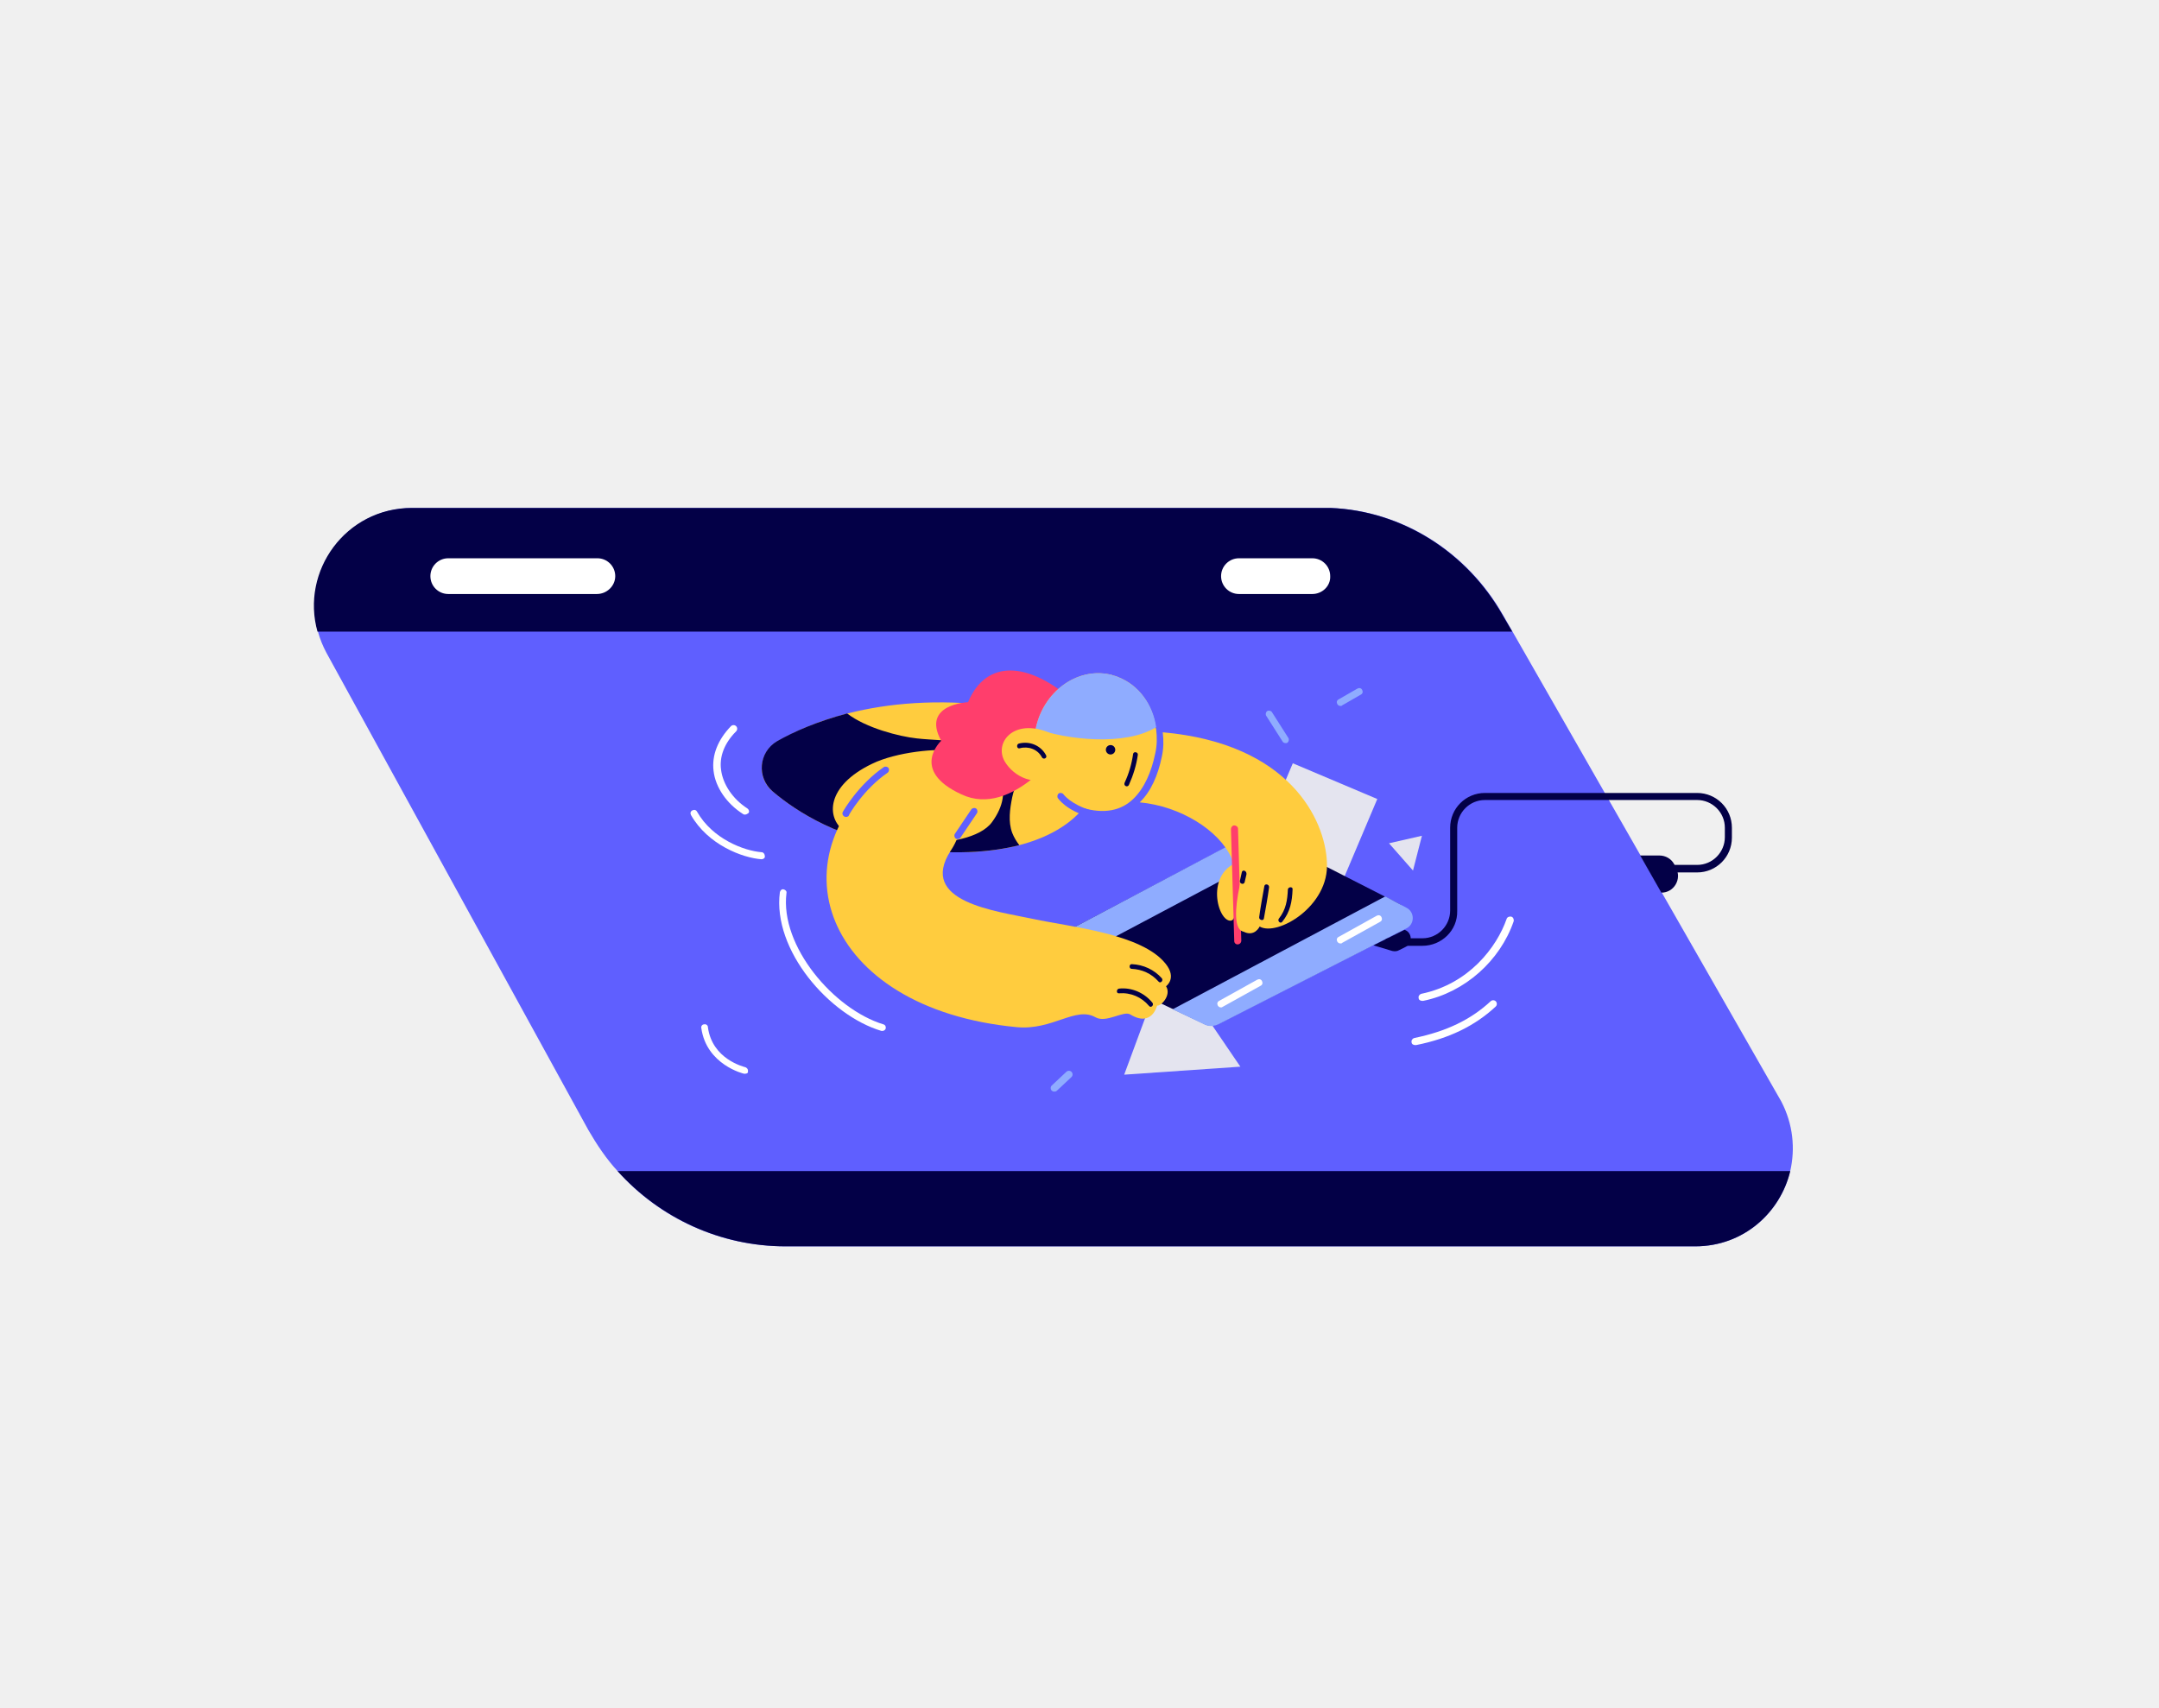
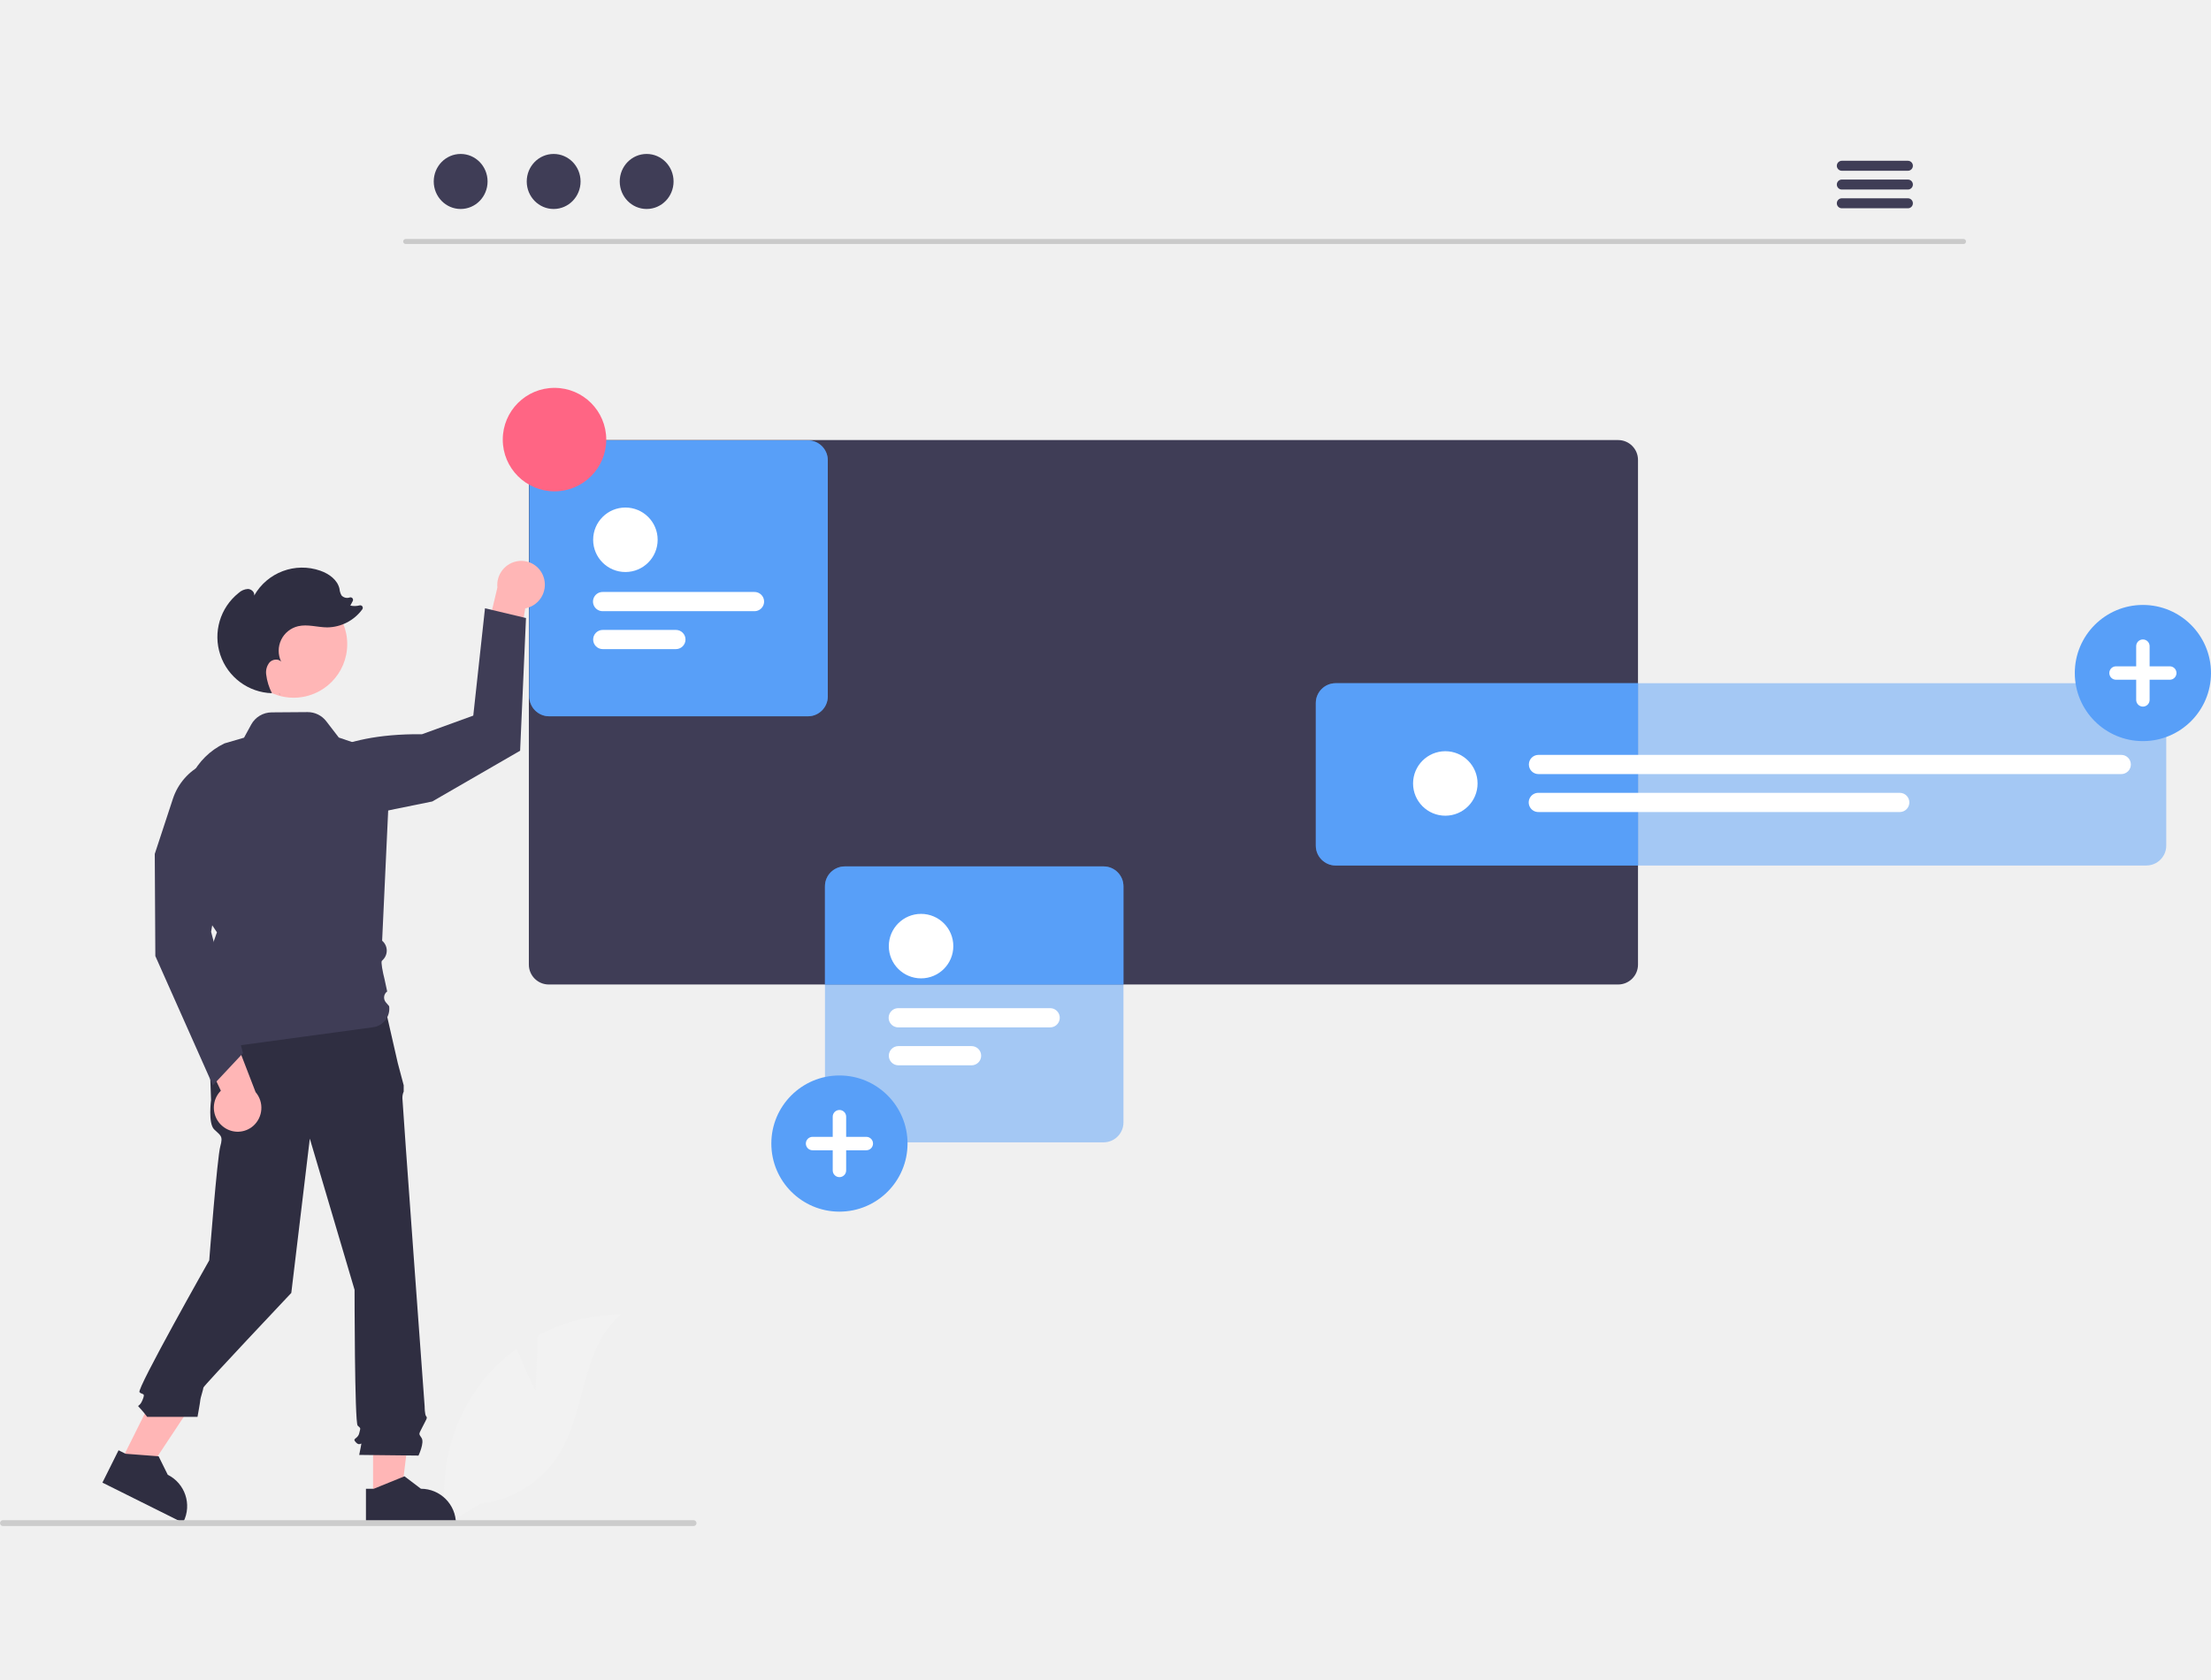
- <svg xmlns="http://www.w3.org/2000/svg" version="1.1" id="Слой_1" x="0px" y="0px" viewBox="0 0 459 363" style="enable-background:new 0 0 459 363;" xml:space="preserve">
-   <style type="text/css">
- 	.st0{fill:#5F5FFF;}
- 	.st1{fill:#030047;}
- 	.st2{fill:#FFFFFF;}
- 	.st3{fill:#FFCC3E;}
- 	.st4{fill:#E4E4EF;}
- 	.st5{fill:#8FACFF;}
- 	.st6{fill:#FF3E6C;}
- </style>
-   <g id="_x32_">
-     <g id="Bottom_31_">
-       <g id="Tablet_4_">
-         <g>
-           <path class="st0" d="M380.6,249c-2.1,8.8-9.9,16-20.2,16H167c-13.8,0-26.7-5.9-35.7-16c-2.4-2.6-4.4-5.6-6.2-8.7L69.4,138.8      c-0.8-1.5-1.4-3-1.8-4.5c-3.6-12.8,5.9-26.3,20.1-26.3h193.3c0.6,0,1.3,0,1.9,0c15.3,0.6,29,9.4,36.6,22.7l59.2,103.5      C381.2,239,381.7,244.2,380.6,249z" />
-         </g>
-         <g>
-           <path class="st1" d="M321.5,134.3H67.5c-3.6-12.8,5.9-26.3,20.1-26.3c0,0,194.6,0,195.2,0c15.3,0.6,29,9.4,36.6,22.7      L321.5,134.3z" />
-         </g>
-         <g>
-           <path class="st1" d="M380.6,249c-2.1,8.8-9.9,16-20.2,16H167c-13.8,0-26.7-6-35.7-16H380.6z" />
-         </g>
-         <g>
-           <path class="st2" d="M126.9,126.3H95.3c-2.1,0-3.8-1.7-3.8-3.8v0c0-2.1,1.7-3.8,3.8-3.8h31.7c2.1,0,3.8,1.7,3.8,3.8v0      C130.8,124.6,129,126.3,126.9,126.3z" />
-         </g>
-         <g>
-           <path class="st2" d="M279,126.3h-15.6c-2.1,0-3.8-1.7-3.8-3.8v0c0-2.1,1.7-3.8,3.8-3.8H279c2.1,0,3.8,1.7,3.8,3.8v0      C282.9,124.6,281.1,126.3,279,126.3z" />
-         </g>
-       </g>
-       <g id="Body_43_">
-         <g>
-           <path class="st3" d="M219.4,151.3c-27.5-5.3-45.3,1.3-54.1,6.3c-4,2.3-4.5,7.8-1,10.7c5.3,4.5,14.5,10.2,28.1,12.1      c23.6,3.3,37-3.8,40.4-12.8C236.3,158.7,225.9,152.5,219.4,151.3z" />
-         </g>
-         <g>
-           <path class="st1" d="M215.2,177.1c-0.9-2.4-0.5-5.1,0-7.6c0.5-2.4,1.7-4.1,0.4-6.2c-3.9-6.3-14.7-5.6-20.7-6.3      c-3.7-0.4-10.8-2.2-14.8-5.3c-6.4,1.7-11.4,3.9-14.9,5.9c-3.9,2.3-4.4,7.7-0.9,10.7c5.3,4.5,14.5,10.2,28.1,12.1      c9.9,1.4,18,0.9,24.3-0.7C216.1,178.9,215.6,178.1,215.2,177.1z" />
-         </g>
-       </g>
-       <g id="Waves_2_">
-         <g>
-           <path class="st2" d="M187.6,219.2c-0.1,0-0.1,0-0.2,0c-11.1-3.3-23.2-17.2-21.6-29.5c0.1-0.4,0.4-0.7,0.8-0.6      c0.4,0.1,0.7,0.4,0.6,0.8c-1.4,11.3,10.1,24.7,20.6,27.9c0.4,0.1,0.6,0.5,0.5,0.9C188.2,219,187.9,219.2,187.6,219.2z" />
-         </g>
-         <g>
-           <path class="st2" d="M158.4,173.2c-0.1,0-0.3,0-0.4-0.1c-3.5-2.2-5.9-5.7-6.3-9.2c-0.4-3.3,0.9-6.6,3.7-9.5      c0.3-0.3,0.8-0.3,1.1,0c0.3,0.3,0.3,0.8,0,1.1c-2.5,2.5-3.6,5.4-3.2,8.2c0.4,3.1,2.5,6.2,5.6,8.2c0.3,0.2,0.5,0.7,0.2,1      C158.9,173,158.7,173.2,158.4,173.2z" />
-         </g>
-         <g>
-           <path class="st2" d="M161.9,182.7C161.9,182.7,161.9,182.7,161.9,182.7c-4.1-0.3-11.4-3.1-15-9.4c-0.2-0.4-0.1-0.8,0.3-1      c0.4-0.2,0.8-0.1,1,0.3c3.3,5.8,10,8.3,13.7,8.6c0.4,0,0.7,0.4,0.7,0.8C162.7,182.4,162.3,182.7,161.9,182.7z" />
-         </g>
-         <g>
-           <path class="st2" d="M158.4,228.3c-0.1,0-0.1,0-0.2,0c-0.1,0-8-1.9-9.1-9.7c-0.1-0.4,0.2-0.8,0.6-0.8c0.4-0.1,0.8,0.2,0.8,0.6      c0.9,6.8,7.6,8.4,7.9,8.5c0.4,0.1,0.7,0.5,0.6,0.9C159.1,228.1,158.8,228.3,158.4,228.3z" />
-         </g>
-         <g>
-           <path class="st2" d="M302.3,212.8c-0.3,0-0.7-0.2-0.7-0.6c-0.1-0.4,0.2-0.8,0.6-0.9c10.1-2.1,16-9.9,18.1-15.9      c0.1-0.4,0.6-0.6,1-0.5c0.4,0.1,0.6,0.6,0.5,1c-2.9,8.4-10.4,15.1-19.2,16.9C302.4,212.8,302.3,212.8,302.3,212.8z" />
-         </g>
-         <g>
-           <path class="st2" d="M300.8,222.2c-0.3,0-0.7-0.2-0.7-0.6c-0.1-0.4,0.2-0.8,0.6-0.9c6.8-1.4,12-3.9,16.2-7.8      c0.3-0.3,0.8-0.3,1.1,0c0.3,0.3,0.3,0.8,0,1.1c-4.4,4.1-9.9,6.8-16.9,8.2C300.9,222.2,300.9,222.2,300.8,222.2z" />
-         </g>
-       </g>
-     </g>
-     <g id="Background_28_">
-       <g id="Objects_46_">
-         <g>
-           <polygon class="st4" points="248.1,203.9 239,228.5 263.7,226.8     " />
-         </g>
-         <g>
-           <rect x="270.3" y="165.3" transform="matrix(0.3896 -0.921 0.921 0.3896 9.7018 364.796)" class="st4" width="19.5" height="19.5" />
-         </g>
-         <g>
-           <polygon class="st4" points="300.4,185.1 295.3,179.3 302.3,177.7     " />
-         </g>
-       </g>
-       <g>
-         <path class="st5" d="M273.3,158c-0.2,0-0.5-0.1-0.6-0.3l-3.5-5.5c-0.2-0.3-0.1-0.8,0.2-1c0.3-0.2,0.8-0.1,1,0.2l3.5,5.5     c0.2,0.3,0.1,0.8-0.2,1C273.6,158,273.5,158,273.3,158z" />
-       </g>
-       <g>
-         <path class="st5" d="M285,150.1c-0.3,0-0.5-0.1-0.7-0.4c-0.2-0.4-0.1-0.8,0.3-1l4-2.3c0.4-0.2,0.8-0.1,1,0.3     c0.2,0.4,0.1,0.8-0.3,1l-4,2.3C285.3,150.1,285.1,150.1,285,150.1z" />
-       </g>
-       <g>
-         <path class="st5" d="M224.1,232.1c-0.2,0-0.4-0.1-0.5-0.2c-0.3-0.3-0.3-0.8,0-1.1l3.1-2.9c0.3-0.3,0.8-0.3,1.1,0     c0.3,0.3,0.3,0.8,0,1.1l-3.1,2.9C224.5,232.1,224.3,232.1,224.1,232.1z" />
-       </g>
-     </g>
-     <g id="Top_30_">
-       <g id="Hand__x2B__Laptop_2_">
-         <g>
-           <path class="st1" d="M265.7,177.5L227,197.9c-2.6,1.4-2.4,5.1,0.3,6.2l28.9,13.7c0.9,0.4,1.9,0.3,2.8-0.1l38.3-19.5      c2.5-1.3,2.5-4.9,0-6.1l-28.6-14.6C267.8,176.9,266.6,176.9,265.7,177.5z" />
-         </g>
-         <g>
-           <path class="st5" d="M227.6,204.2l46-24.4l-4.8-2.4c-1-0.5-2.2-0.5-3.1,0L227,197.9c-2.6,1.4-2.4,5.1,0.3,6.2L227.6,204.2z" />
-         </g>
-         <g>
-           <path class="st5" d="M294.5,190.6l-45.2,24l6.9,3.3c0.9,0.4,1.9,0.3,2.8-0.1l40-20.4c1.8-0.9,1.8-3.5,0-4.4L294.5,190.6z" />
-         </g>
-         <g>
-           <g>
-             <path class="st3" d="M265.5,182.7c-9.4,1.2-7.1,12.1-4.3,13c2.2,0.7,1.1-4.7,1.1-4.7l7.4-1.4L265.5,182.7z" />
-           </g>
-           <g>
-             <path class="st3" d="M267.8,197c0,0-1.1,2.4-3.6,1c-3-1.7,0.9-8.4-2.4-15.6c-2.6-5.8-10.8-11-19.5-11.8       c2.4-2.3,3.9-5.8,4.7-9.7c0.4-1.8,0.4-3.5,0.2-5.2c26.9,2.4,34.5,18.5,34.9,27.6C282.7,192.7,271.5,199.2,267.8,197z" />
-           </g>
-           <g>
-             <path class="st6" d="M263.1,200.8c-0.4,0-0.7-0.3-0.7-0.7l-0.7-23.8c0-0.4,0.3-0.8,0.7-0.8c0.4,0,0.8,0.3,0.8,0.7l0.7,23.8       C263.9,200.4,263.6,200.8,263.1,200.8C263.1,200.8,263.1,200.8,263.1,200.8z" />
-           </g>
-           <g>
-             <path class="st1" d="M264,185.5c-0.1,0.6-0.3,1.2-0.4,1.8c-0.1,0.6,0.8,0.9,1,0.3l0.4-1.7C265.1,185.1,264.1,184.8,264,185.5z" />
-           </g>
-           <g>
-             <path class="st1" d="M268.8,188.4c-0.4,2.2-0.8,4.4-1.1,6.6c-0.1,0.6,0.9,0.9,1,0.3c0.4-2.2,0.8-4.4,1.1-6.6       C269.9,188,268.9,187.8,268.8,188.4z" />
-           </g>
-         </g>
-         <g>
-           <path class="st1" d="M273.8,189.1c-0.1,2.3-0.4,4.3-1.9,6.2c-0.4,0.5,0.3,1.2,0.7,0.7c1.7-2.1,2.1-4.3,2.2-6.9      C274.9,188.5,273.9,188.5,273.8,189.1z" />
-         </g>
-         <g>
-           <path class="st2" d="M259.6,214.2c-0.3,0-0.5-0.1-0.7-0.4c-0.2-0.4-0.1-0.8,0.3-1l8.1-4.5c0.4-0.2,0.8-0.1,1,0.3      c0.2,0.4,0.1,0.8-0.3,1l-8.1,4.5C259.8,214.2,259.7,214.2,259.6,214.2z" />
-         </g>
-         <g>
-           <path class="st2" d="M285,200.6c-0.3,0-0.5-0.1-0.7-0.4c-0.2-0.4-0.1-0.8,0.3-1l8.1-4.5c0.4-0.2,0.8-0.1,1,0.3      c0.2,0.4,0.1,0.8-0.3,1l-8.1,4.5C285.3,200.6,285.1,200.6,285,200.6z" />
-         </g>
-         <g>
-           <path class="st3" d="M263.6,188.1c-1.2,5.5-1.1,9.3,0.5,9.9C265.8,198.6,263.6,188.1,263.6,188.1z" />
-         </g>
-       </g>
-       <g id="Hand_36_">
-         <g>
-           <path class="st3" d="M185.4,162.4c-9.8,4.7-9.8,11.5-5.9,14.3s26.4,4.9,31.4-1.9c5-6.8,1.9-13.4-7.8-15.1      C199.4,159,190.5,159.9,185.4,162.4z" />
-         </g>
-         <g>
-           <path class="st3" d="M195.9,161.5c-1.9-0.7-4-0.5-5.6,0.7c-26.9,19.1-15.6,52.3,25.9,56.2c7.6,0.7,12.5-4.5,16.7-2.1      c2.3,1.3,6-1.5,7.4-0.6c4.6,2.8,5.7-1.9,5.7-1.9c0.8,0.2,3.1-2.2,1.9-4.1c0,0,2.4-1.7-0.1-4.8c-5.1-6.4-20.2-7.8-28.1-9.5      s-24.6-3.6-17.6-14.5c0.1-0.1,0.1-0.2,0.2-0.3c4.4-6.9,0.6-13.4-7.1-16.3L195.9,161.5z" />
-         </g>
-         <g>
-           <path class="st1" d="M245,213.2c-1.7-2.1-4.4-3.3-7.1-3c-0.6,0.1-0.6,1.1,0,1c2.5-0.2,4.8,0.8,6.4,2.7      C244.7,214.4,245.4,213.7,245,213.2z" />
-         </g>
-         <g>
-           <path class="st1" d="M247,208c-1.6-1.8-3.9-2.9-6.4-3c-0.6,0-0.6,1,0,1c2.2,0.1,4.2,1,5.7,2.7C246.7,209.2,247.4,208.5,247,208z      " />
-         </g>
-         <g>
-           <path class="st0" d="M179.9,173.7c-0.1,0-0.3,0-0.4-0.1c-0.4-0.2-0.5-0.7-0.3-1c0.1-0.2,3.3-5.8,8.7-9.5c0.3-0.2,0.8-0.1,1,0.2      c0.2,0.3,0.1,0.8-0.2,1c-5.1,3.5-8.2,8.9-8.2,9C180.5,173.5,180.2,173.7,179.9,173.7z" />
-         </g>
-         <g>
-           <path class="st0" d="M203.6,178.4c-0.1,0-0.3,0-0.4-0.1c-0.3-0.2-0.4-0.7-0.2-1l3.5-5.2c0.2-0.3,0.7-0.4,1-0.2      c0.3,0.2,0.4,0.7,0.2,1l-3.5,5.2C204.1,178.3,203.9,178.4,203.6,178.4z" />
-         </g>
-       </g>
-       <g id="Wire">
-         <g>
-           <path class="st1" d="M302.4,201.1h-7.2c-0.4,0-0.8-0.3-0.8-0.8s0.3-0.8,0.8-0.8h7.2c3.3,0,5.9-2.7,5.9-5.9V176      c0-4.1,3.3-7.4,7.4-7.4h45.1c4.1,0,7.4,3.3,7.4,7.4v2.1c0,4.1-3.3,7.4-7.4,7.4h-8.1c-0.4,0-0.8-0.3-0.8-0.8s0.3-0.8,0.8-0.8h8.1      c3.3,0,5.9-2.7,5.9-5.9V176c0-3.3-2.7-5.9-5.9-5.9h-45.1c-3.3,0-5.9,2.7-5.9,5.9v17.7C309.9,197.8,306.5,201.1,302.4,201.1z" />
-         </g>
-         <g>
-           <path class="st1" d="M292,201l4,1.2c0.5,0.1,1,0.1,1.5-0.2l1.4-0.7c1.5-0.8,1.3-3.1-0.3-3.6l0,0L292,201z" />
-         </g>
-         <g>
-           <path class="st1" d="M348.7,181.9l4.5,7.9h0c2.7,0,4.4-2.9,3.1-5.3l-0.4-0.8c-0.6-1.1-1.8-1.8-3.1-1.8H348.7z" />
-         </g>
-       </g>
-       <g id="Head_55_">
-         <g>
-           <path class="st6" d="M227.2,148.2c-8.5-7.1-17.4-8.3-21.4,1.1c0,0-10,0.4-5.7,8.2c0,0-6.8,6.3,4.3,11.4      c11,5.2,21.8-10.5,21.8-10.5L227.2,148.2z" />
-         </g>
-         <g>
-           <path class="st3" d="M245.6,160.2c-0.8,3.9-2.3,7.4-4.7,9.7c-2.5,2.4-6.1,3.3-11,1.8c-6.6-2-11.4-9-9.7-16.8c0,0,0,0,0,0      c1.6-7.8,8.7-13,15.7-11.5c0.2,0,0.5,0.1,0.7,0.2c0.4,0.1,0.8,0.2,1.2,0.4c4.3,1.7,7.3,5.8,7.9,10.7c0,0.1,0.1,0.3,0.1,0.4      C246,156.7,246,158.5,245.6,160.2z" />
-         </g>
-         <g>
-           <path class="st5" d="M245.8,154.6c-6.5,4.1-19.1,2.7-25.6,0.3h0c0,0,0,0,0,0c1.6-7.8,8.7-13,15.7-11.5c0.2,0,0.5,0.1,0.7,0.2      c0.4,0.1,0.8,0.2,1.2,0.4C242.1,145.7,245.1,149.8,245.8,154.6z" />
-         </g>
-         <g>
-           <ellipse transform="matrix(0.8221 -0.5694 0.5694 0.8221 -48.7563 162.8122)" class="st1" cx="236.1" cy="159.4" rx="1" ry="1" />
-         </g>
-         <g>
-           <path class="st3" d="M223.1,155.8c-7.6-3.2-11.8,2.1-9.5,6.1c1.9,3.2,6.5,5.7,11.1,2.8C229.2,161.7,223.1,155.8,223.1,155.8z" />
-         </g>
-         <g>
-           <path class="st1" d="M222.4,160.6c-1.1-2.1-3.5-3.1-5.8-2.5c-0.6,0.2-0.4,1.2,0.2,1c1.8-0.5,3.8,0.2,4.7,1.9      C221.8,161.6,222.7,161.2,222.4,160.6z" />
-         </g>
-         <g>
-           <path class="st1" d="M240,166.9c0.9-2,1.6-4.2,1.9-6.4c0.1-0.6-0.9-0.8-1-0.2c-0.3,2.1-0.9,4.2-1.8,6.1      C238.8,167.1,239.7,167.5,240,166.9z" />
-         </g>
-         <g>
-           <path class="st0" d="M231.8,173.7c-0.1,0-0.1,0-0.2,0c-5-1.4-6.6-3.9-6.7-4c-0.2-0.3-0.1-0.8,0.2-1c0.3-0.2,0.8-0.1,1,0.2      c0,0,1.5,2.1,5.8,3.4c0.4,0.1,0.6,0.5,0.5,0.9C232.4,173.4,232.1,173.7,231.8,173.7z" />
-         </g>
-       </g>
-     </g>
-   </g>
+ <svg xmlns="http://www.w3.org/2000/svg" width="500" height="380" viewBox="0 0 897.318 556.975">
+   <path fill="#f2f2f2" d="m217.339 502.047.998-22.434a72.46 72.46 0 0 1 33.795-8.555c-16.231 13.27-14.203 38.85-25.207 56.696a43.58 43.58 0 0 1-31.96 20.14l-13.583 8.317a73.03 73.03 0 0 1 15.393-59.18 70.5 70.5 0 0 1 12.965-12.045c3.253 8.578 7.599 17.06 7.599 17.06" />
+   <path fill="#cacaca" d="M796.921 36.552H164.598a1.016 1.016 0 0 1 0-2.03h632.324a1.016 1.016 0 0 1 0 2.03" />
+   <ellipse cx="186.953" cy="11.169" fill="#3f3d56" rx="10.925" ry="11.169" />
+   <ellipse cx="224.695" cy="11.169" fill="#3f3d56" rx="10.925" ry="11.169" />
+   <ellipse cx="262.437" cy="11.169" fill="#3f3d56" rx="10.925" ry="11.169" />
+   <path fill="#3f3d56" d="M774.304 2.768h-26.81a2.03 2.03 0 0 0 0 4.06h26.81a2.03 2.03 0 0 0 0-4.06m0 7.62h-26.81a2.03 2.03 0 0 0 0 4.06h26.81a2.03 2.03 0 0 0 0-4.06m0 7.61h-26.81a2.03 2.03 0 0 0 0 4.06h26.81a2.03 2.03 0 0 0 0-4.06m-117.591 98.143h-434.01a8.07 8.07 0 0 0-8.07 8.06v204.87a8.08 8.08 0 0 0 8.07 8.07h434.01a8.077 8.077 0 0 0 8.06-8.07v-204.87a8.07 8.07 0 0 0-8.06-8.06" />
+   <path fill="#589ff8" d="M542.073 214.842a8.07 8.07 0 0 0-8.06 8.06v57.87a8.077 8.077 0 0 0 8.06 8.07h122.7v-74Z" />
+   <path fill="#589ff8" d="M871.088 288.837h-329.01a8.076 8.076 0 0 1-8.067-8.066v-57.868a8.075 8.075 0 0 1 8.067-8.066h329.01a8.075 8.075 0 0 1 8.066 8.066v57.868a8.076 8.076 0 0 1-8.066 8.066" opacity=".5" />
+   <circle cx="586.571" cy="255.537" r="13.089" fill="#fff" />
+   <path fill="#fff" d="M860.894 251.734H624.38a3.898 3.898 0 1 1 0-7.796h236.514a3.898 3.898 0 1 1 0 7.796m-89.831 15.401H624.38a3.898 3.898 0 1 1 0-7.795h146.683a3.898 3.898 0 0 1 0 7.795" />
+   <path fill="#ffb6b6" d="m151.406 545.537 11.328-.001 5.389-43.693h-16.719z" />
+   <path fill="#2f2e41" d="M148.517 541.838h3.188l12.449-5.062 6.671 5.061h.001a14.22 14.22 0 0 1 14.217 14.217v.462l-36.526.001Z" />
+   <path fill="#ffb6b6" d="m49.051 530.809 10.139 5.053 24.314-36.701-14.963-7.458z" />
+   <path fill="#2f2e41" d="m48.115 526.21 2.854 1.422 13.4 1.022 3.712 7.507h.001a14.22 14.22 0 0 1 6.382 19.066l-.206.413-32.69-16.292Zm108.31-179.114-72.026 1.88 1.253 35.073s-1.253 9.395 1.252 11.9 3.758 2.505 2.506 6.89-4.491 46.273-4.491 46.273-29.562 52.27-28.31 53.522 2.506 0 1.253 3.132-2.505 1.879-1.252 3.132a46 46 0 0 1 3.131 3.757h20.416s1.142-6.263 1.142-6.889 1.252-4.384 1.252-5.01 35.67-38.418 35.67-38.418l7.515-62.631 18.163 61.378s0 53.863 1.253 55.116 1.252.626.626 3.132-3.132 1.878-1.253 3.757 2.505-1.252 1.88 1.88l-.627 3.13 24.062.27s2.506-5.28 1.253-7.159-1.178-1.366.35-4.44 2.155-3.702 1.529-4.328-.626-3.958-.626-3.958-9.031-123.183-9.031-125.062a6.25 6.25 0 0 1 .52-2.818v-2.55l-2.4-9.038Z" />
+   <path fill="#589ff8" d="M869.68 238.348a27.638 27.638 0 1 1 27.638-27.638 27.64 27.64 0 0 1-27.638 27.638" />
+   <path fill="#fff" d="M880.586 207.984h-8.18v-8.18a2.726 2.726 0 0 0-5.452 0v8.18h-8.179a2.726 2.726 0 1 0 0 5.452h8.18v8.18a2.726 2.726 0 0 0 5.452 0v-8.18h8.179a2.726 2.726 0 1 0 0-5.452" />
+   <path fill="#589ff8" d="M447.883 289.212h-105.01a8.08 8.08 0 0 0-8.07 8.07v39.86h121.14v-39.86a8.077 8.077 0 0 0-8.06-8.07" />
+   <path fill="#589ff8" d="M447.88 401.212H342.87a8.076 8.076 0 0 1-8.067-8.067v-95.867a8.075 8.075 0 0 1 8.067-8.067h105.01a8.075 8.075 0 0 1 8.066 8.067v95.867a8.076 8.076 0 0 1-8.066 8.067" opacity=".5" />
+   <circle cx="373.808" cy="321.563" r="13.089" fill="#fff" />
+   <path fill="#fff" d="M426.131 354.547h-61.514a3.898 3.898 0 1 1 0-7.795h61.514a3.898 3.898 0 1 1 0 7.795M394.3 369.95h-29.683a3.898 3.898 0 0 1 0-7.797H394.3a3.898 3.898 0 0 1 0 7.796" />
+   <path fill="#589ff8" d="M340.68 429.348a27.638 27.638 0 1 1 27.638-27.638 27.64 27.64 0 0 1-27.638 27.638" />
+   <path fill="#fff" d="M351.586 398.984h-8.18v-8.18a2.726 2.726 0 1 0-5.452 0v8.18h-8.179a2.726 2.726 0 1 0 0 5.452h8.18v8.18a2.726 2.726 0 1 0 5.452 0v-8.18h8.179a2.726 2.726 0 1 0 0-5.452" />
+   <path fill="#589ff8" d="M327.887 228.266h-105.01a8.076 8.076 0 0 1-8.067-8.066v-95.867a8.075 8.075 0 0 1 8.067-8.067h105.01a8.075 8.075 0 0 1 8.066 8.067V220.2a8.076 8.076 0 0 1-8.066 8.066" />
+   <circle cx="253.816" cy="156.618" r="13.089" fill="#589ff8" />
+   <path fill="#589ff8" d="M306.139 185.602h-61.514a3.898 3.898 0 1 1 0-7.795h61.514a3.898 3.898 0 1 1 0 7.795m-31.831 15.402h-29.683a3.898 3.898 0 1 1 0-7.796h29.683a3.898 3.898 0 1 1 0 7.796" />
+   <path fill="#589ff8" d="M327.887 228.266h-105.01a8.076 8.076 0 0 1-8.067-8.066v-95.867a8.075 8.075 0 0 1 8.067-8.067h105.01a8.075 8.075 0 0 1 8.066 8.067V220.2a8.076 8.076 0 0 1-8.066 8.066" opacity=".5" />
+   <circle cx="253.816" cy="156.618" r="13.089" fill="#fff" />
+   <path fill="#fff" d="M306.139 185.602h-61.514a3.898 3.898 0 1 1 0-7.795h61.514a3.898 3.898 0 1 1 0 7.795m-31.831 15.402h-29.683a3.898 3.898 0 1 1 0-7.796h29.683a3.898 3.898 0 1 1 0 7.796" />
+   <circle cx="225.043" cy="115.951" r="21" fill="#ff6584" />
+   <path fill="#ccc" d="M282.67 555.785a1.186 1.186 0 0 1-1.19 1.19H1.19a1.19 1.19 0 0 1 0-2.38h280.29a1.187 1.187 0 0 1 1.19 1.19" />
+   <path fill="#ffb6b6" d="M220.555 171.576a9.77 9.77 0 0 1-5.759 12.435 9.6 9.6 0 0 1-1.635.451l-5.547 33.96-13.01-12.013 7.262-30.407a9.806 9.806 0 0 1 8.59-10.76 9.55 9.55 0 0 1 10.099 6.334" />
+   <path fill="#3f3d56" d="M124.54 248.524s10.098-13.341 46.74-12.976l20.797-7.556 4.753-43.57 16.636 3.96-2.377 53.87-35.648 20.596-46.739 9.506Z" />
+   <circle cx="119.175" cy="198.983" r="21.747" fill="#ffb6b6" data-name="ab6171fa-7d69-4734-b81c-8dff60f9761b" />
+   <path fill="#3f3d56" d="M82.367 363.878a.4.4 0 0 1-.114-.016c-.401-.112-.719-.2.73-12.73l1.564-9.903-1.526-8.744-2.568-2.568 4.127-4.127 3.463-9.838-5.993-8.88-6.875-36.317a28.97 28.97 0 0 1 15.91-31.478l7.958-2.325 2.896-5.31a9.52 9.52 0 0 1 8.286-4.962l14.573-.11a9.52 9.52 0 0 1 7.617 3.716l5.084 6.609 21.082 7.161-3.495 75.322a5.233 5.233 0 0 1 .359 7.695c-.22.221-.393.401-.5.52-.356.505.31 4.275 1.134 7.475l1.056 4.902a3.013 3.013 0 0 0-.548 4.398l1.347 1.59a7.6 7.6 0 0 1-6.508 8.536c-19.267 2.622-68.958 9.384-69.059 9.384" />
+   <path fill="#2f2e41" d="M113.612 219.665q-.14-.307-.278-.615c.036 0 .07.006.106.007Zm-16.789-41.441a6.05 6.05 0 0 1 3.792-1.64c1.406.046 2.832 1.316 2.54 2.693a22.35 22.35 0 0 1 26.896-10.085c3.495 1.233 6.922 3.7 7.725 7.318a6.6 6.6 0 0 0 .83 2.702 3.08 3.08 0 0 0 3.283.832l.034-.01a1.028 1.028 0 0 1 1.242 1.45l-.989 1.844a7.9 7.9 0 0 0 3.776-.08 1.027 1.027 0 0 1 1.09 1.598 17.9 17.9 0 0 1-14.269 7.334c-3.951-.024-7.943-1.386-11.789-.477a10.24 10.24 0 0 0-6.887 14.375c-1.182-1.292-3.466-.986-4.674.28a6.4 6.4 0 0 0-1.4 4.906 22.8 22.8 0 0 0 2.337 7.638 22.836 22.836 0 0 1-13.537-40.678" />
+   <path fill="#ffb6b6" d="M90.84 395.068a9.77 9.77 0 0 1-2.303-13.509 9.6 9.6 0 0 1 1.092-1.298l-14.675-31.123 17.527 2.525 11.249 29.167a9.806 9.806 0 0 1-.98 13.733 9.55 9.55 0 0 1-11.91.505" />
+   <path fill="#3f3d56" d="m86.395 378.074-23.352-52.483-.234-41.452 7.361-22.39a23.925 23.925 0 0 1 30.828-15.04l.162.058.068.158c.272.635 6.446 15.907-11.867 47.323l-3.686 21.496 12.933 49.274Z" />
</svg>
